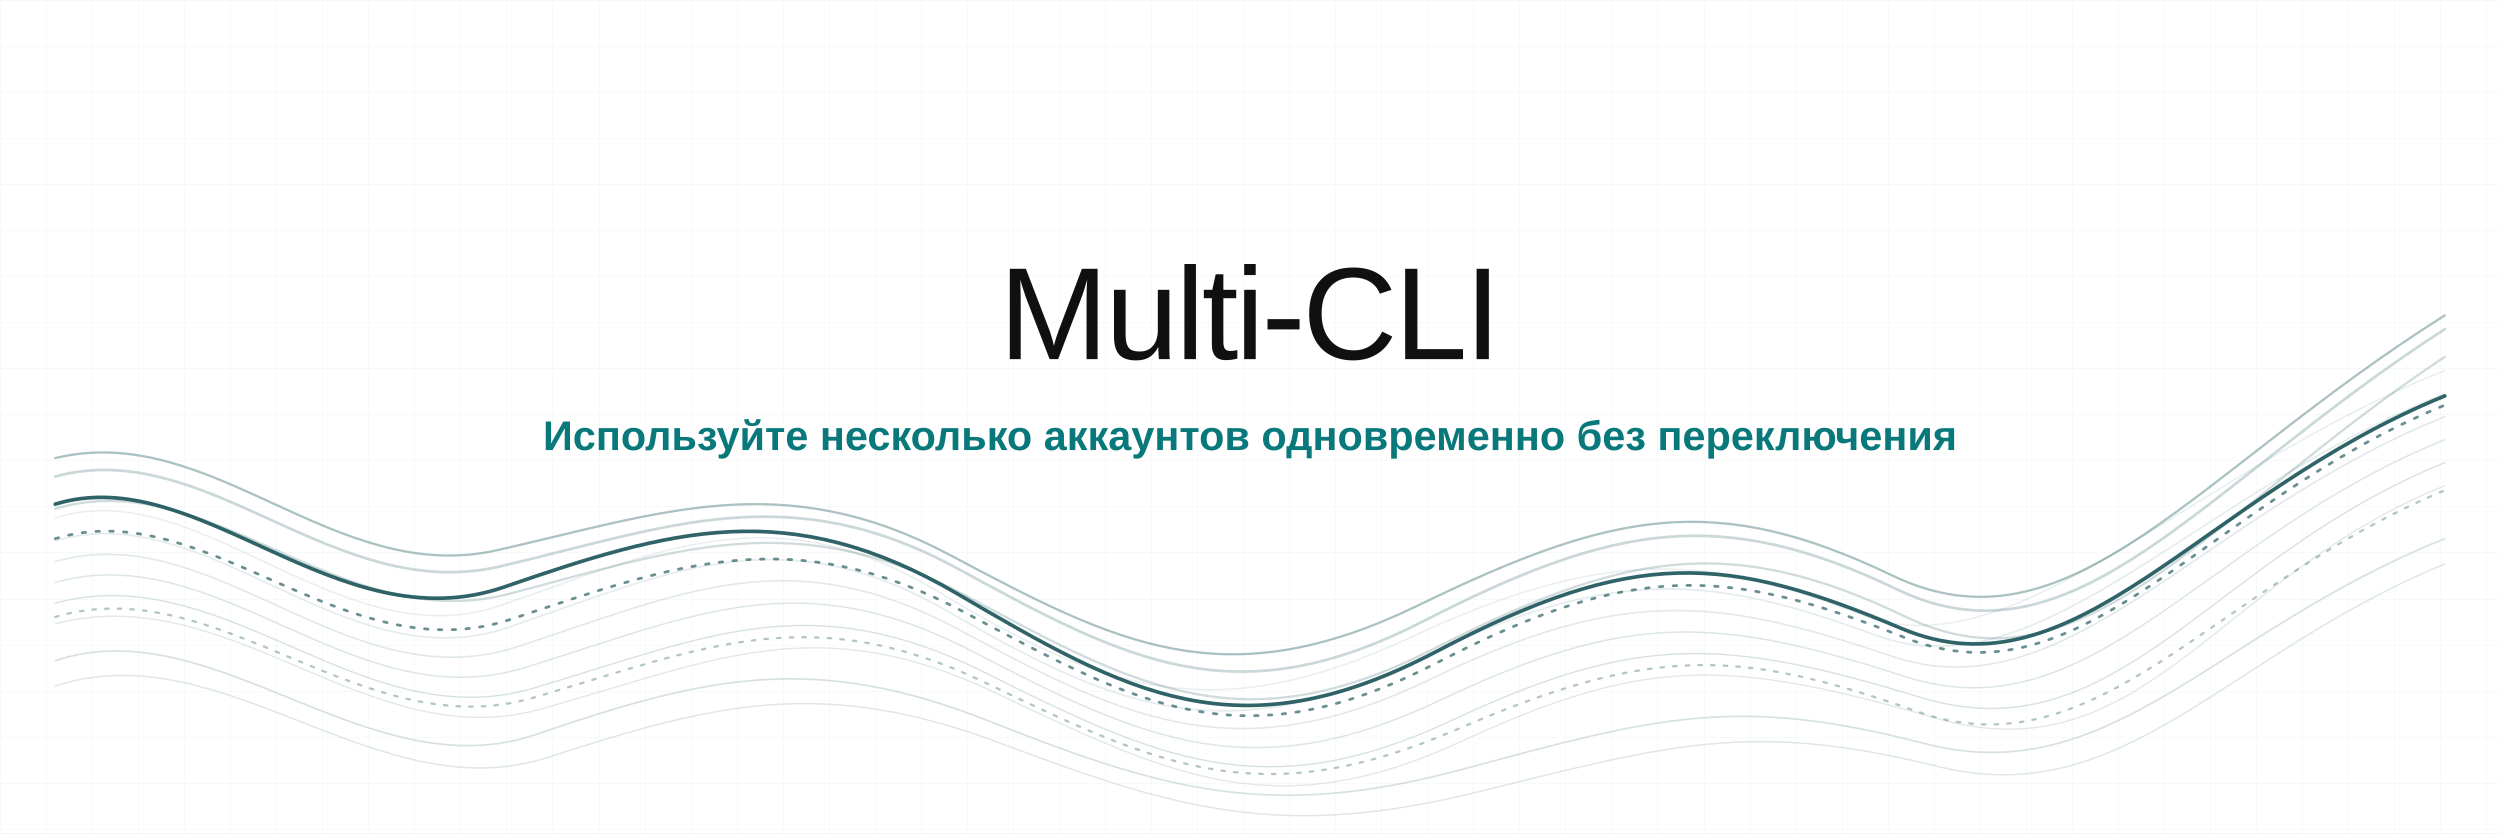
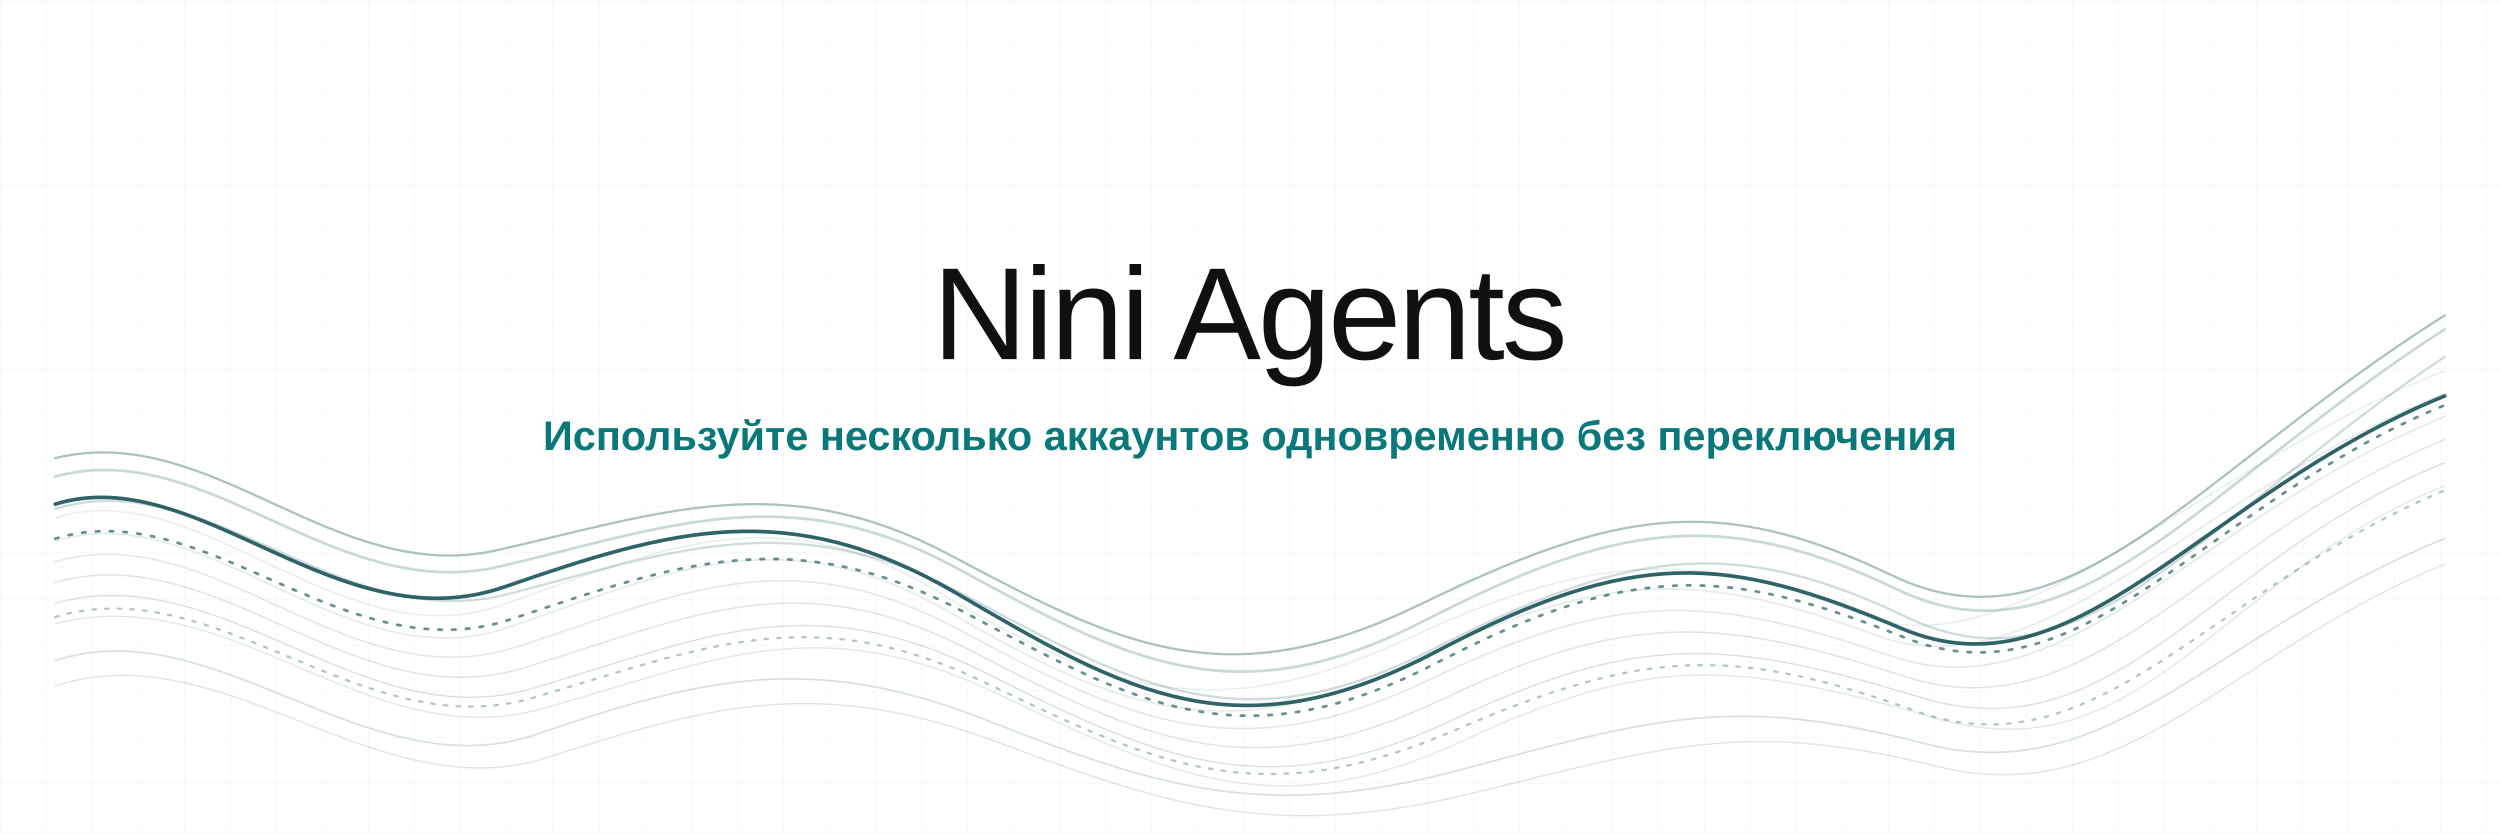
<svg xmlns="http://www.w3.org/2000/svg" viewBox="0 0 2172 724" role="img" aria-labelledby="title desc" xml:lang="ru">
  <defs>
    <pattern id="grid" width="40" height="40" patternUnits="userSpaceOnUse">
      <path d="M40 0H0V40" fill="none" stroke="#255c60" stroke-opacity=".055" />
    </pattern>
    <style>text{font-family:Arial,"Helvetica Neue","Noto Sans",sans-serif}.wave{fill:none;stroke:#255c60;stroke-linecap:round}</style>
  </defs>
  <rect width="2172" height="724" fill="#fff" />
  <rect width="2172" height="724" fill="url(#grid)" />
-   <text x="1086" y="312" text-anchor="middle" font-size="114" font-weight="400" letter-spacing="-2.5" fill="#101010">Multi-CLI</text>
+   <text x="1086" y="312" text-anchor="middle" font-size="114" font-weight="400" letter-spacing="-2.5" fill="#101010">Nini Agents</text>
  <text x="1086" y="391" text-anchor="middle" font-size="36" font-weight="600" fill="#08787b">Используйте несколько аккаунтов одновременно без переключения</text>
  <g aria-hidden="true">
    <path class="wave" d="M48 470C180 430 300 594 442 545S680 448 825 532 1065 654 1234 572 1488 500 1630 552 1906 429 2124 342" stroke-width="1.5" stroke-opacity=".12" />
    <path class="wave" d="M48 488C185 448 302 610 449 562S687 468 835 548 1077 670 1243 590 1490 518 1643 570 1910 448 2124 362" stroke-width="1.4" stroke-opacity=".14" />
    <path class="wave" d="M48 506C190 466 307 626 456 580S695 488 845 566 1088 686 1252 608 1494 536 1656 588 1915 466 2124 382" stroke-width="1.3" stroke-opacity=".16" />
    <path class="wave" d="M48 524C195 484 314 642 463 598S703 508 855 584 1099 702 1261 626 1498 554 1669 606 1920 484 2124 402" stroke-width="1.2" stroke-opacity=".18" />
    <path class="wave" d="M48 542C200 502 320 658 470 616S710 528 865 602 1110 718 1270 644 1502 572 1682 624 1925 502 2124 422" stroke-width="1.2" stroke-opacity=".14" />
    <path class="wave" d="M48 450C172 410 296 574 435 526S672 428 815 514 1054 634 1225 554 1484 482 1617 534 1902 410 2124 322" stroke-width="1.4" stroke-opacity=".1" />
    <path class="wave" d="M48 414C180 378 290 526 435 492S685 414 832 494 1072 624 1236 540 1494 438 1648 512 1910 424 2124 286" stroke-width="2.4" stroke-opacity=".24" />
    <path class="wave" d="M48 442C182 402 296 554 442 516S691 438 840 518 1080 648 1245 564 1502 462 1656 536 1916 448 2124 310" stroke-width="2" stroke-opacity=".22" />
    <path class="wave" d="M48 574C186 528 320 688 466 638S706 566 858 626 1102 714 1272 668 1510 604 1672 646 1924 548 2124 468" stroke-width="1.5" stroke-opacity=".18" />
    <path class="wave" d="M48 596C194 548 328 706 476 658S716 588 870 646 1114 730 1284 688 1522 626 1684 666 1934 568 2124 490" stroke-width="1.3" stroke-opacity=".15" />
    <path class="wave" d="M48 438C172 400 293 560 438 510S685 430 832 516 1075 657 1248 566 1500 482 1652 546 1912 430 2124 344" stroke-width="3.2" stroke-opacity=".95" />
    <path class="wave" d="M48 398C184 365 290 510 432 478S680 405 825 482 1063 608 1232 526 1490 426 1644 500 1905 412 2124 274" stroke-width="2" stroke-opacity=".38" />
    <path class="wave" d="M48 536C190 494 315 650 464 606S705 520 858 594 1098 706 1265 634 1508 562 1665 618 1922 510 2124 426" stroke-width="2" stroke-opacity=".35" stroke-dasharray="3 8" />
    <path class="wave" d="M48 468C178 428 300 586 444 538S688 452 838 532 1078 664 1248 576 1500 492 1655 554 1914 438 2124 352" stroke-width="2.4" stroke-opacity=".68" stroke-dasharray="3 9" />
  </g>
</svg>
